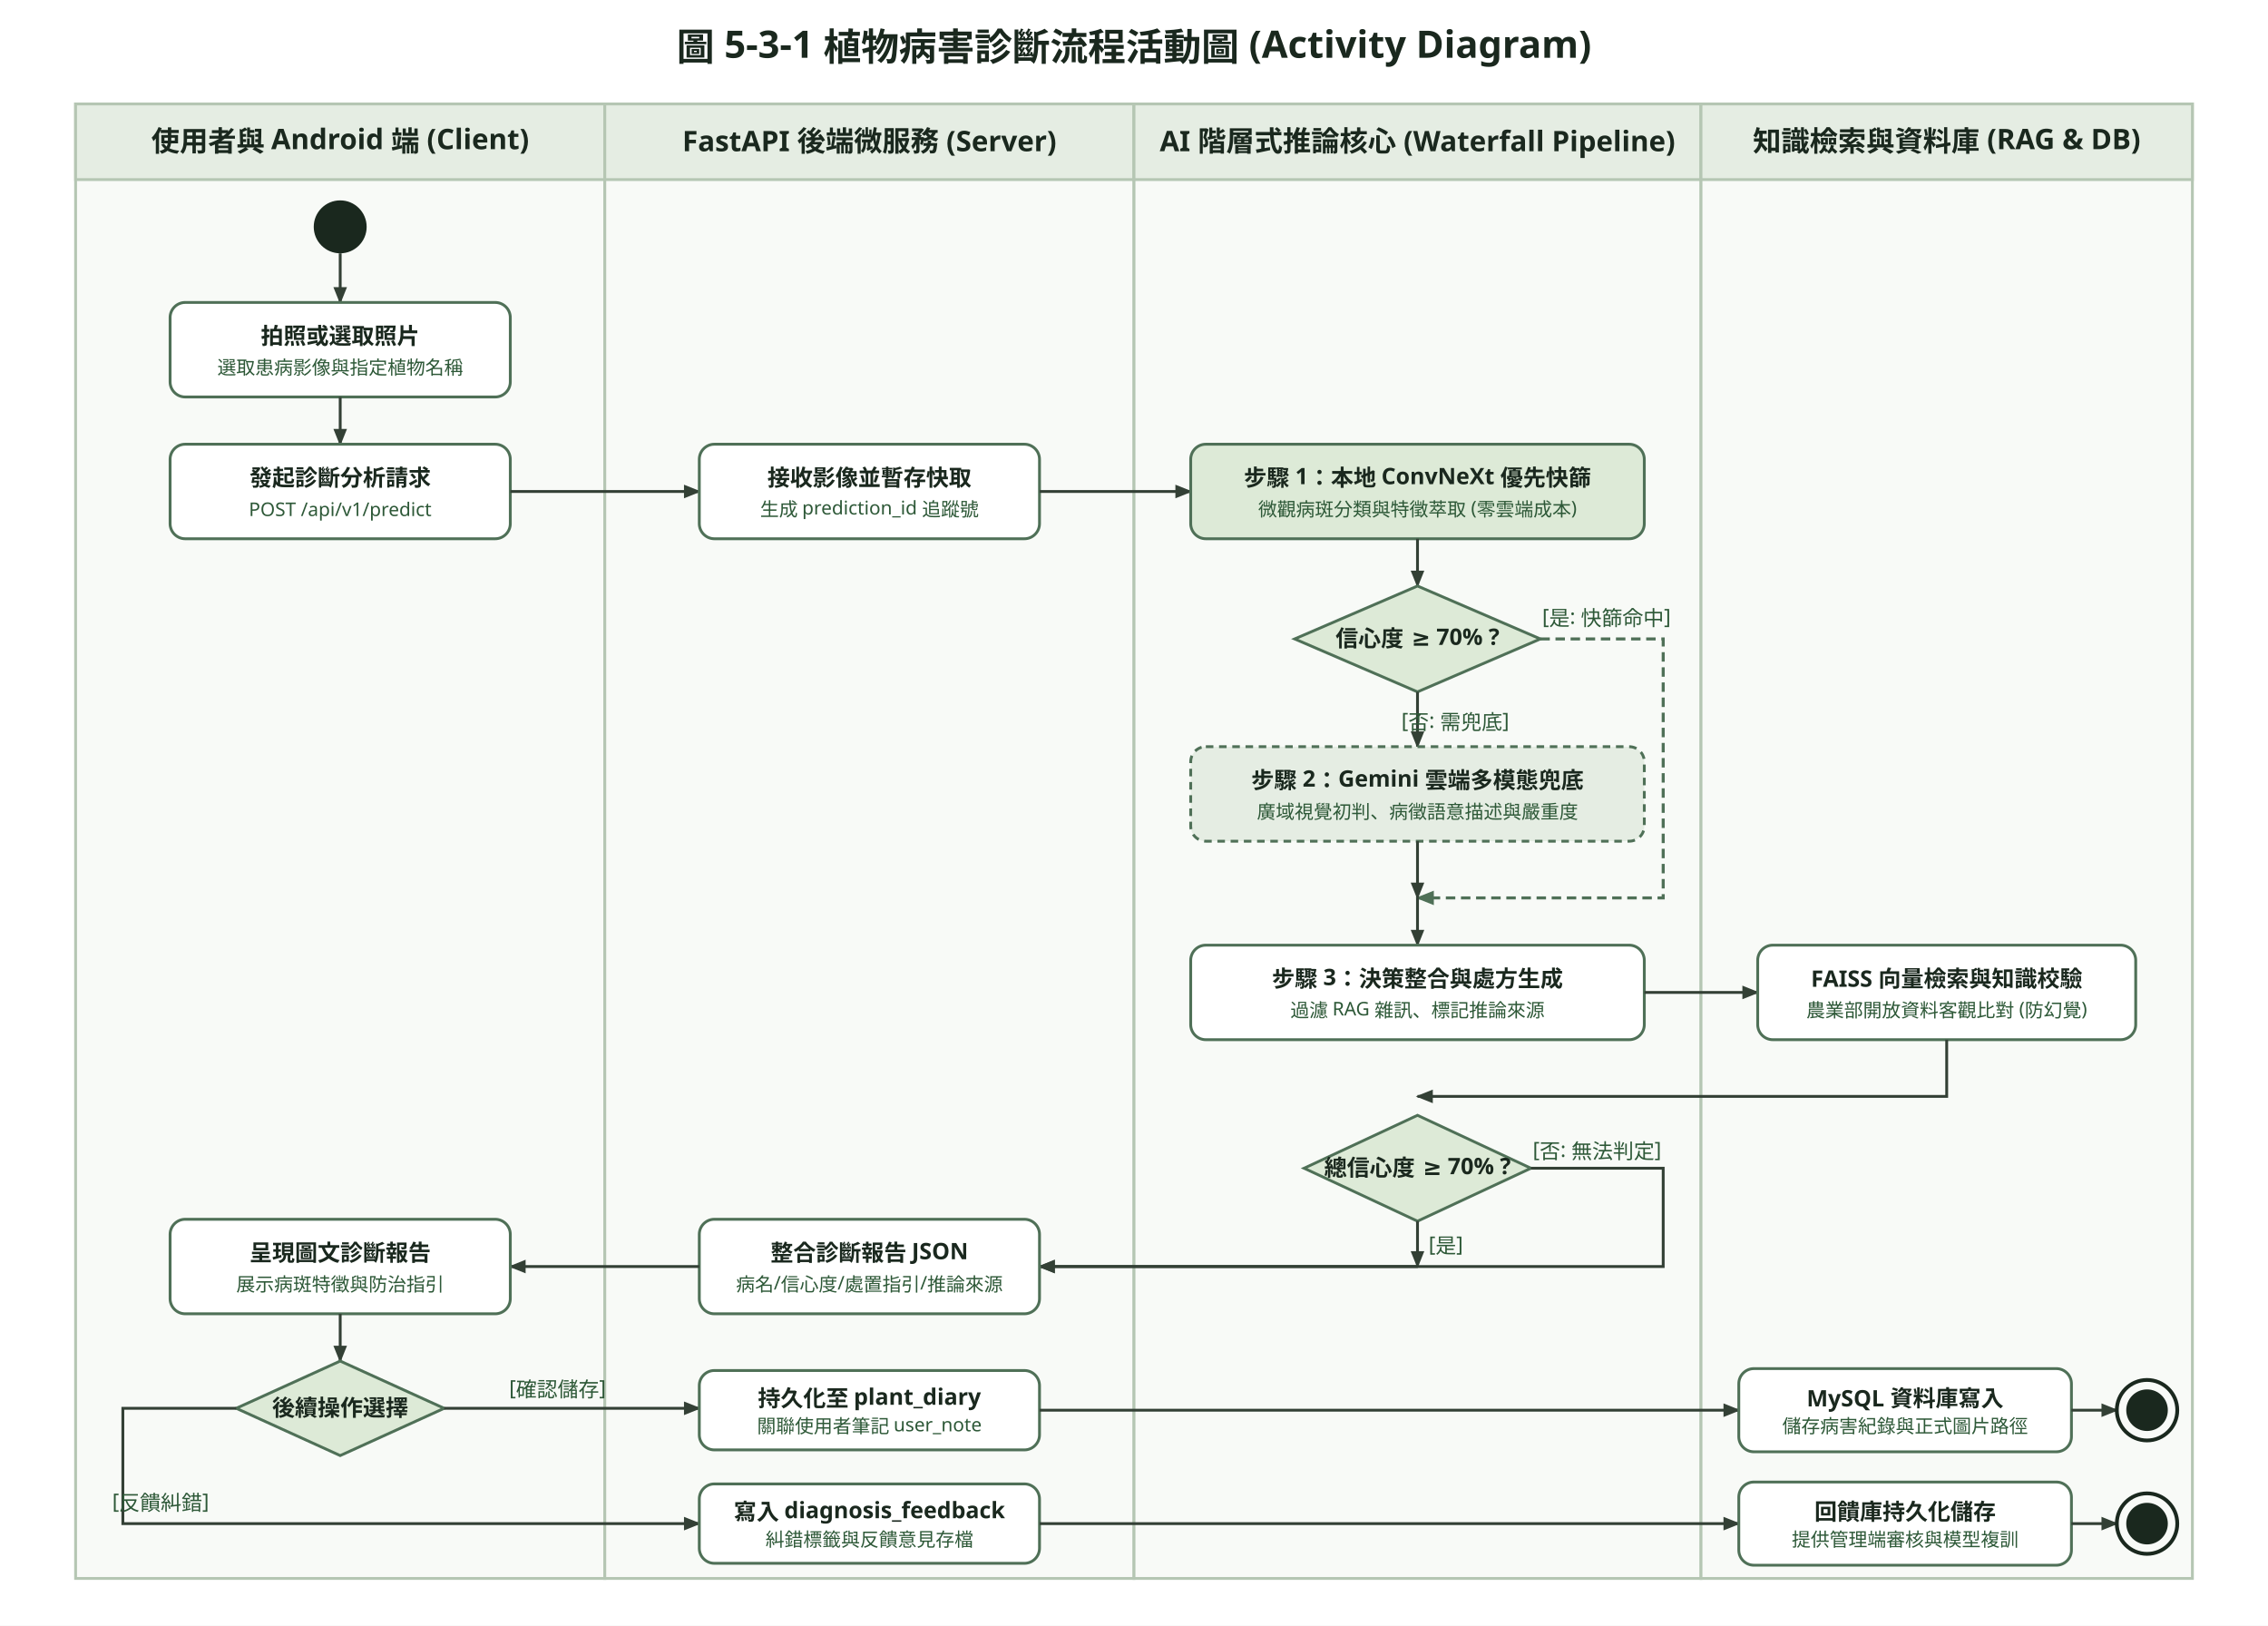
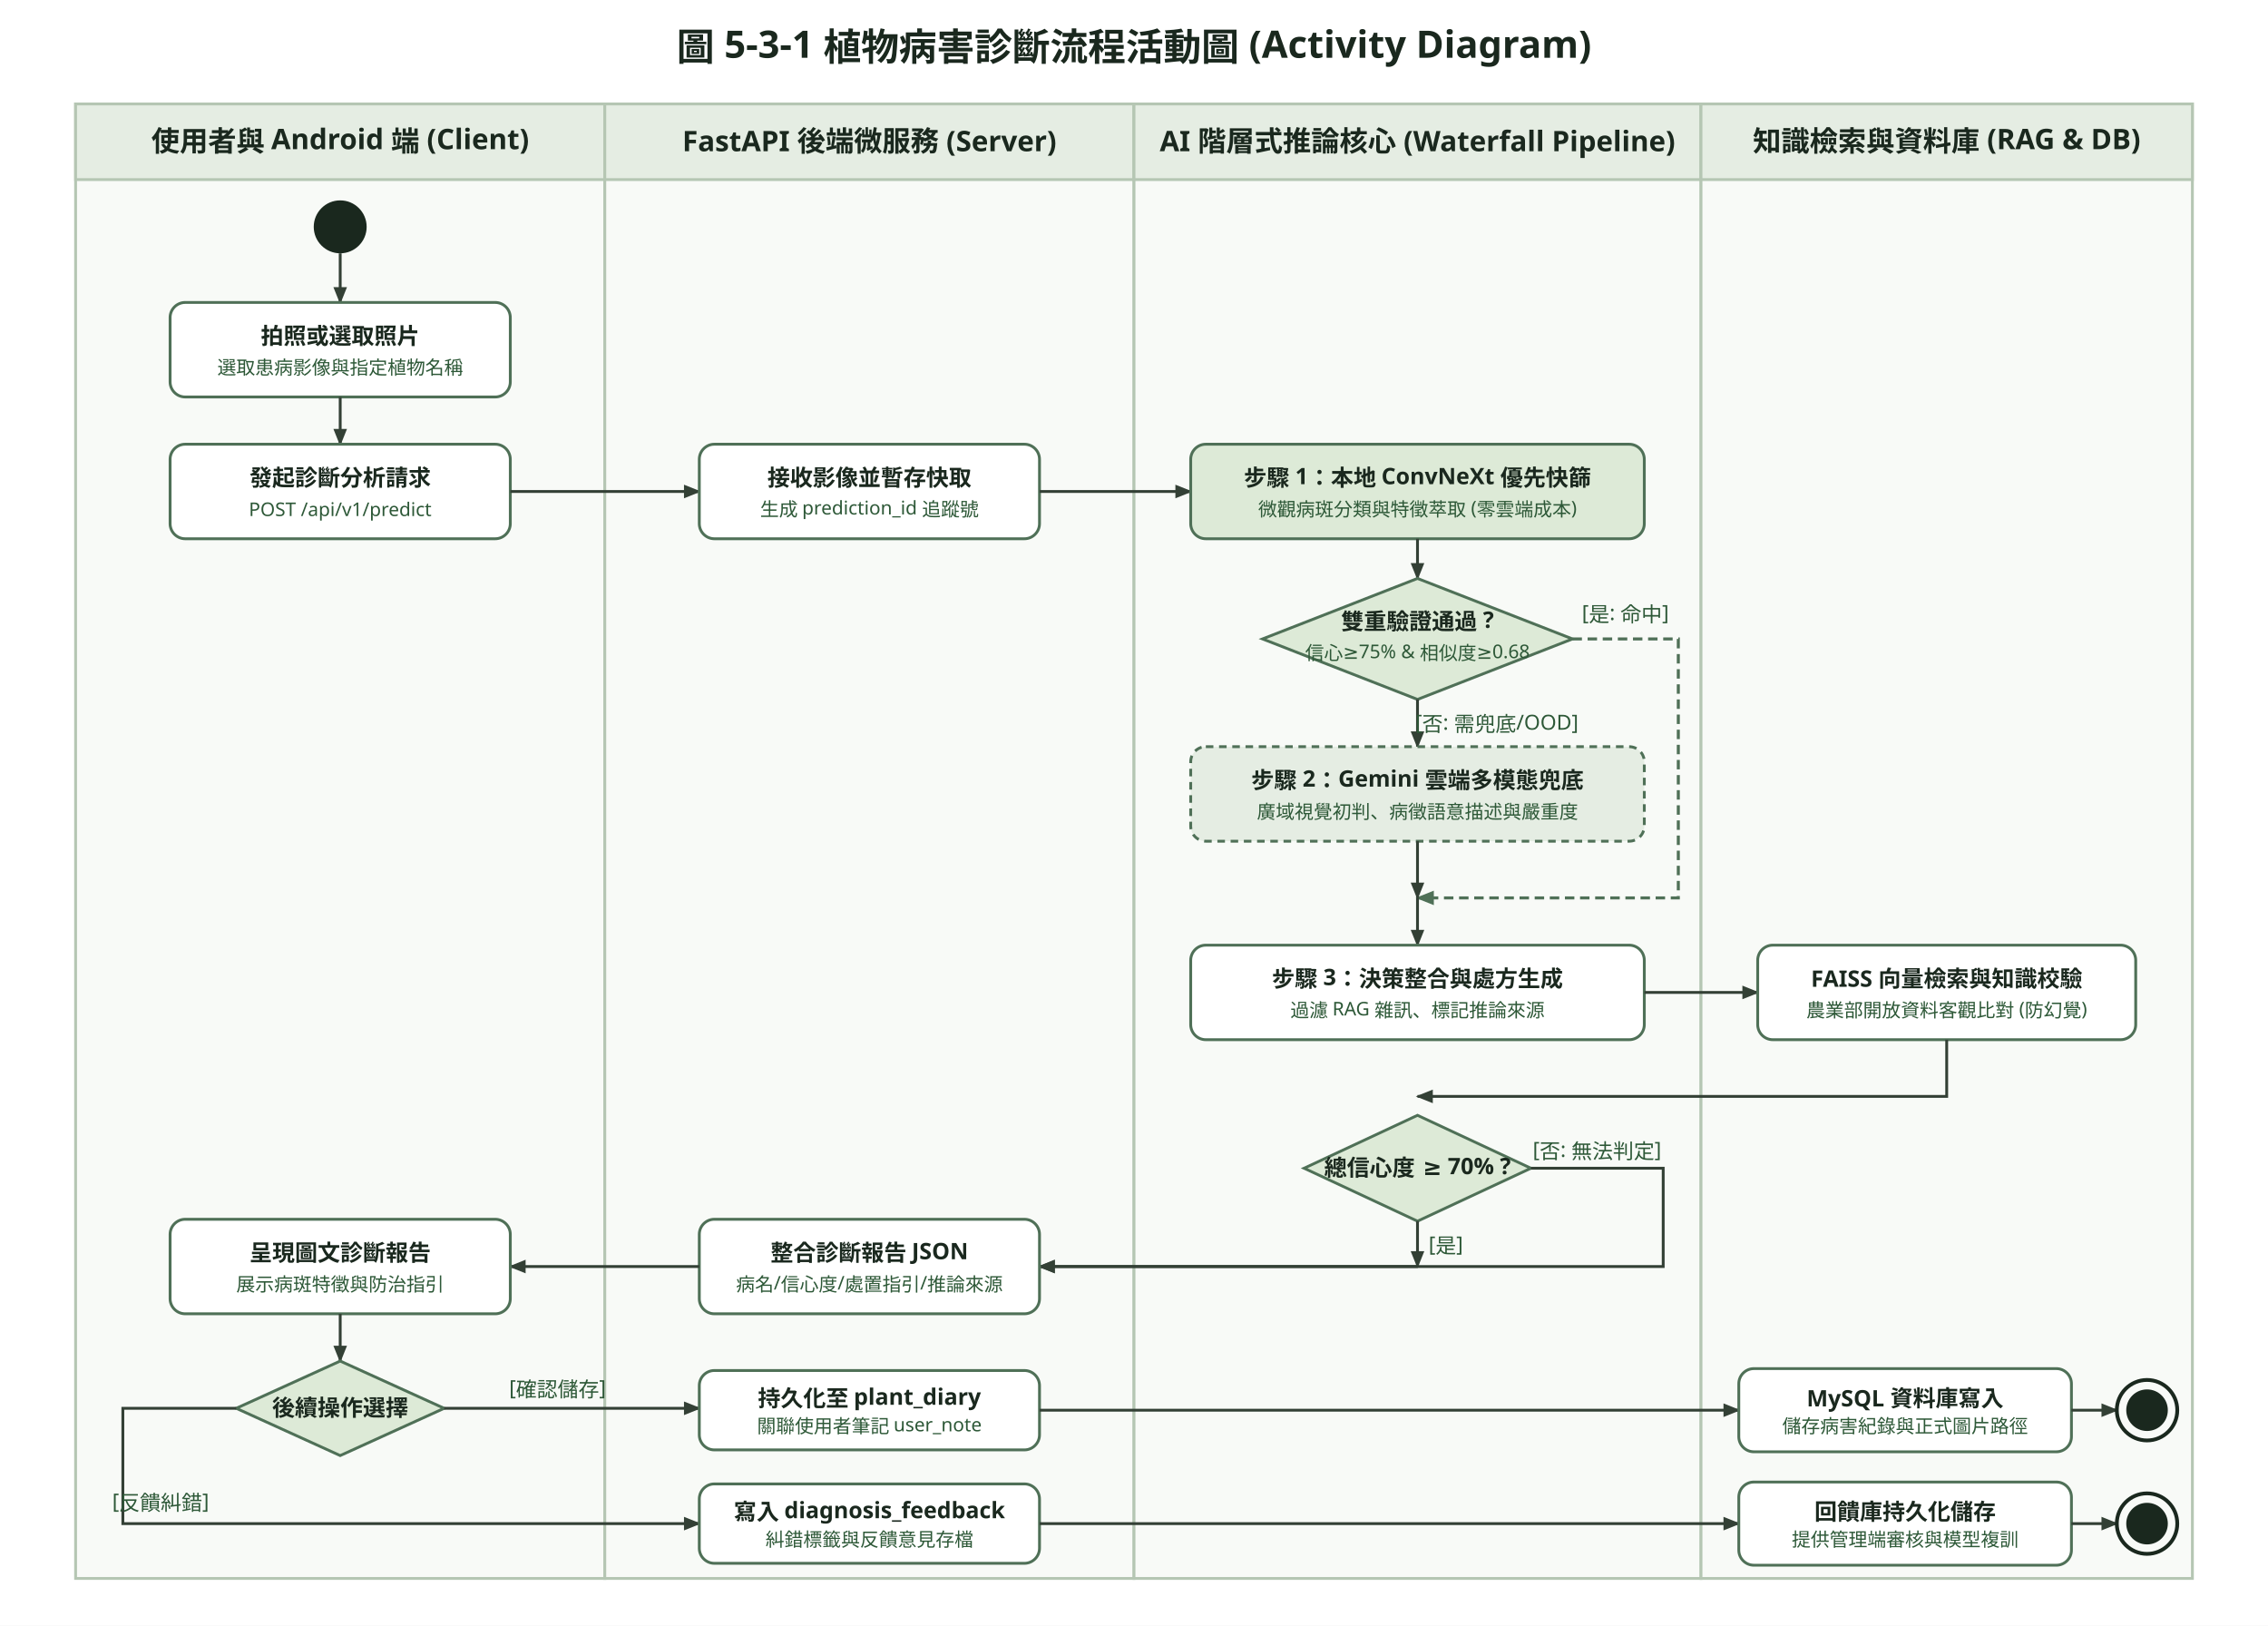
<svg xmlns="http://www.w3.org/2000/svg" viewBox="0 0 1200 860" width="1200" height="860">
  <defs>
    <style>
      .title { font-family: 'Microsoft JhengHei', 'PingFang TC', sans-serif; font-size: 20px; font-weight: bold; fill: #1A281E; }
      .swimlane-title { font-family: 'Microsoft JhengHei', 'PingFang TC', sans-serif; font-size: 15px; font-weight: bold; fill: #1A281E; text-anchor: middle; }
      .node-text { font-family: 'Microsoft JhengHei', 'PingFang TC', sans-serif; font-size: 12px; fill: #2D3748; text-anchor: middle; }
      .node-text-bold { font-family: 'Microsoft JhengHei', 'PingFang TC', sans-serif; font-size: 12px; font-weight: bold; fill: #1A281E; text-anchor: middle; }
      .node-subtext { font-family: 'Microsoft JhengHei', 'PingFang TC', sans-serif; font-size: 10px; fill: #2D5837; text-anchor: middle; }
      .edge-label { font-family: 'Microsoft JhengHei', 'PingFang TC', sans-serif; font-size: 11px; fill: #2D5837; text-anchor: middle; }
      .swimlane-bg { fill: #F8FAF7; stroke: #B5C6B3; stroke-width: 1.5; }
      .swimlane-header { fill: #E5EDE3; stroke: #B5C6B3; stroke-width: 1.5; }
      .action-node { fill: #FFFFFF; stroke: #4F7057; stroke-width: 1.5; rx: 8; ry: 8; ); }
      .ai-node-local { fill: #DDEAD7; stroke: #4F7057; stroke-width: 1.5; rx: 8; ry: 8; ); }
      .ai-node-cloud { fill: #E5EDE3; stroke: #4F7057; stroke-dasharray: 4,3; stroke-width: 1.5; rx: 8; ry: 8; ); }
      .db-node { fill: #FFFFFF; stroke: #4F7057; stroke-width: 1.5; rx: 8; ry: 8; ); }
      .decision-node { fill: #DDEAD7; stroke: #4F7057; stroke-width: 1.5; }
      .line { stroke: #334035; stroke-width: 1.5; fill: none; marker-end: url(#arrow); }
      .bypass-line { stroke: #4F7057; stroke-width: 1.6; stroke-dasharray: 5,3; fill: none; marker-end: url(#green-arrow); }
    </style>
    <marker id="arrow" viewBox="0 0 10 10" refX="9" refY="5" markerWidth="6" markerHeight="6" orient="auto-start-reverse">
      <path d="M 0 1 L 10 5 L 0 9 z" fill="#334035" />
    </marker>
    <marker id="green-arrow" viewBox="0 0 10 10" refX="9" refY="5" markerWidth="6" markerHeight="6" orient="auto-start-reverse">
      <path d="M 0 1 L 10 5 L 0 9 z" fill="#4F7057" />
    </marker>
  </defs>
  <rect width="100%" height="100%" fill="#ffffff" />
  <text x="600" y="32" class="title" text-anchor="middle">圖 5-3-1 植物病害診斷流程活動圖 (Activity Diagram)</text>
  <rect x="40" y="55" width="280" height="780" class="swimlane-bg" />
  <rect x="40" y="55" width="280" height="40" class="swimlane-header" />
  <text x="180" y="80" class="swimlane-title">使用者與 Android 端 (Client)</text>
  <rect x="320" y="55" width="280" height="780" class="swimlane-bg" />
  <rect x="320" y="55" width="280" height="40" class="swimlane-header" />
  <text x="460" y="80" class="swimlane-title">FastAPI 後端微服務 (Server)</text>
  <rect x="600" y="55" width="300" height="780" class="swimlane-bg" />
  <rect x="600" y="55" width="300" height="40" class="swimlane-header" />
  <text x="750" y="80" class="swimlane-title">AI 階層式推論核心 (Waterfall Pipeline)</text>
  <rect x="900" y="55" width="260" height="780" class="swimlane-bg" />
  <rect x="900" y="55" width="260" height="40" class="swimlane-header" />
  <text x="1030" y="80" class="swimlane-title">知識檢索與資料庫 (RAG &amp; DB)</text>
  <circle cx="180" cy="120" r="14" fill="#1A281E" />
  <line x1="180" y1="134" x2="180" y2="160" class="line" />
  <rect x="90" y="160" width="180" height="50" class="action-node" />
  <text x="180" y="182" class="node-text-bold">拍照或選取照片</text>
  <text x="180" y="198" class="node-subtext">選取患病影像與指定植物名稱</text>
  <line x1="180" y1="210" x2="180" y2="235" class="line" />
  <rect x="90" y="235" width="180" height="50" class="action-node" />
  <text x="180" y="257" class="node-text-bold">發起診斷分析請求</text>
  <text x="180" y="273" class="node-subtext">POST /api/v1/predict</text>
  <path d="M 270 260 L 370 260" class="line" />
  <rect x="370" y="235" width="180" height="50" class="action-node" />
  <text x="460" y="257" class="node-text-bold">接收影像並暫存快取</text>
  <text x="460" y="273" class="node-subtext">生成 prediction_id 追蹤號</text>
  <path d="M 550 260 L 630 260" class="line" />
  <rect x="630" y="235" width="240" height="50" class="ai-node-local" />
  <text x="750" y="257" class="node-text-bold">步驟 1：本地 ConvNeXt 優先快篩</text>
  <text x="750" y="273" class="node-subtext">微觀病斑分類與特徵萃取 (零雲端成本)</text>
-   <line x1="750" y1="285" x2="750" y2="310" class="line" />
-   <polygon points="750,310 815,338 750,366 685,338" class="decision-node" />
-   <text x="750" y="342" class="node-text-bold" font-size="11">信心度 ≥ 70% ?</text>
-   <path d="M 815 338 L 880 338 L 880 475 L 750 475" class="bypass-line" />
-   <text x="850" y="330" class="edge-label" fill="#4F7057">[是: 快篩命中]</text>
-   <line x1="750" y1="366" x2="750" y2="395" class="line" />
-   <text x="770" y="385" class="edge-label">[否: 需兜底]</text>
+   <line x1="750" y1="285" x2="750" y2="306" class="line" />
+   <polygon points="750,306 832,338 750,370 668,338" class="decision-node" />
+   <text x="750" y="333" class="node-text-bold" font-size="11">雙重驗證通過 ?</text>
+   <text x="750" y="349" class="node-subtext" font-size="9.5">信心≥75% &amp; 相似度≥0.68</text>
+   <path d="M 832 338 L 888 338 L 888 475 L 750 475" class="bypass-line" />
+   <text x="860" y="328" class="edge-label" fill="#4F7057">[是: 命中]</text>
+   <line x1="750" y1="370" x2="750" y2="395" class="line" />
+   <text x="792" y="386" class="edge-label">[否: 需兜底/OOD]</text>
  <rect x="630" y="395" width="240" height="50" class="ai-node-cloud" />
  <text x="750" y="417" class="node-text-bold">步驟 2：Gemini 雲端多模態兜底</text>
  <text x="750" y="433" class="node-subtext">廣域視覺初判、病徵語意描述與嚴重度</text>
  <line x1="750" y1="445" x2="750" y2="475" class="line" />
  <line x1="750" y1="475" x2="750" y2="500" class="line" />
  <rect x="630" y="500" width="240" height="50" class="action-node" />
  <text x="750" y="522" class="node-text-bold">步驟 3：決策整合與處方生成</text>
  <text x="750" y="538" class="node-subtext">過濾 RAG 雜訊、標記推論來源</text>
  <path d="M 870 525 L 930 525" class="line" />
  <rect x="930" y="500" width="200" height="50" class="db-node" />
  <text x="1030" y="522" class="node-text-bold">FAISS 向量檢索與知識校驗</text>
  <text x="1030" y="538" class="node-subtext">農業部開放資料客觀比對 (防幻覺)</text>
  <path d="M 1030 550 L 1030 580 L 750 580" class="line" />
  <polygon points="750,590 810,618 750,646 690,618" class="decision-node" />
  <text x="750" y="622" class="node-text-bold" font-size="11">總信心度 ≥ 70% ?</text>
  <path d="M 810 618 L 880 618 L 880 670 L 550 670" class="line" />
  <text x="845" y="612" class="edge-label">[否: 無法判定]</text>
  <line x1="750" y1="646" x2="750" y2="670" class="line" />
  <path d="M 750 670 L 550 670" class="line" />
  <text x="765" y="662" class="edge-label">[是]</text>
  <rect x="370" y="645" width="180" height="50" class="action-node" />
  <text x="460" y="667" class="node-text-bold">整合診斷報告 JSON</text>
  <text x="460" y="683" class="node-subtext">病名/信心度/處置指引/推論來源</text>
  <path d="M 370 670 L 270 670" class="line" />
  <rect x="90" y="645" width="180" height="50" class="action-node" />
  <text x="180" y="667" class="node-text-bold">呈現圖文診斷報告</text>
  <text x="180" y="683" class="node-subtext">展示病斑特徵與防治指引</text>
  <line x1="180" y1="695" x2="180" y2="720" class="line" />
  <polygon points="180,720 235,745 180,770 125,745" class="decision-node" />
  <text x="180" y="749" class="node-text-bold" font-size="11">後續操作選擇</text>
  <path d="M 235 745 L 370 745" class="line" />
  <text x="295" y="738" class="edge-label">[確認儲存]</text>
  <rect x="370" y="725" width="180" height="42" class="action-node" />
  <text x="460" y="744" class="node-text-bold">持久化至 plant_diary</text>
  <text x="460" y="758" class="node-subtext">關聯使用者筆記 user_note</text>
  <path d="M 550 746 L 920 746" class="line" />
  <rect x="920" y="724" width="176" height="44" class="db-node" />
  <text x="1008" y="744" class="node-text-bold">MySQL 資料庫寫入</text>
  <text x="1008" y="758" class="node-subtext">儲存病害紀錄與正式圖片路徑</text>
  <path d="M 1096 746 L 1120 746" class="line" />
  <circle cx="1136" cy="746" r="11" fill="#1A281E" />
  <circle cx="1136" cy="746" r="16" fill="none" stroke="#1A281E" stroke-width="2" />
  <path d="M 125 745 L 65 745 L 65 806 L 370 806" class="line" />
  <text x="85" y="798" class="edge-label">[反饋糾錯]</text>
  <rect x="370" y="785" width="180" height="42" class="action-node" />
  <text x="460" y="804" class="node-text-bold">寫入 diagnosis_feedback</text>
  <text x="460" y="818" class="node-subtext">糾錯標籤與反饋意見存檔</text>
  <path d="M 550 806 L 920 806" class="line" />
  <rect x="920" y="784" width="176" height="44" class="db-node" />
  <text x="1008" y="804" class="node-text-bold">回饋庫持久化儲存</text>
  <text x="1008" y="818" class="node-subtext">提供管理端審核與模型複訓</text>
  <path d="M 1096 806 L 1120 806" class="line" />
  <circle cx="1136" cy="806" r="11" fill="#1A281E" />
  <circle cx="1136" cy="806" r="16" fill="none" stroke="#1A281E" stroke-width="2" />
</svg>
